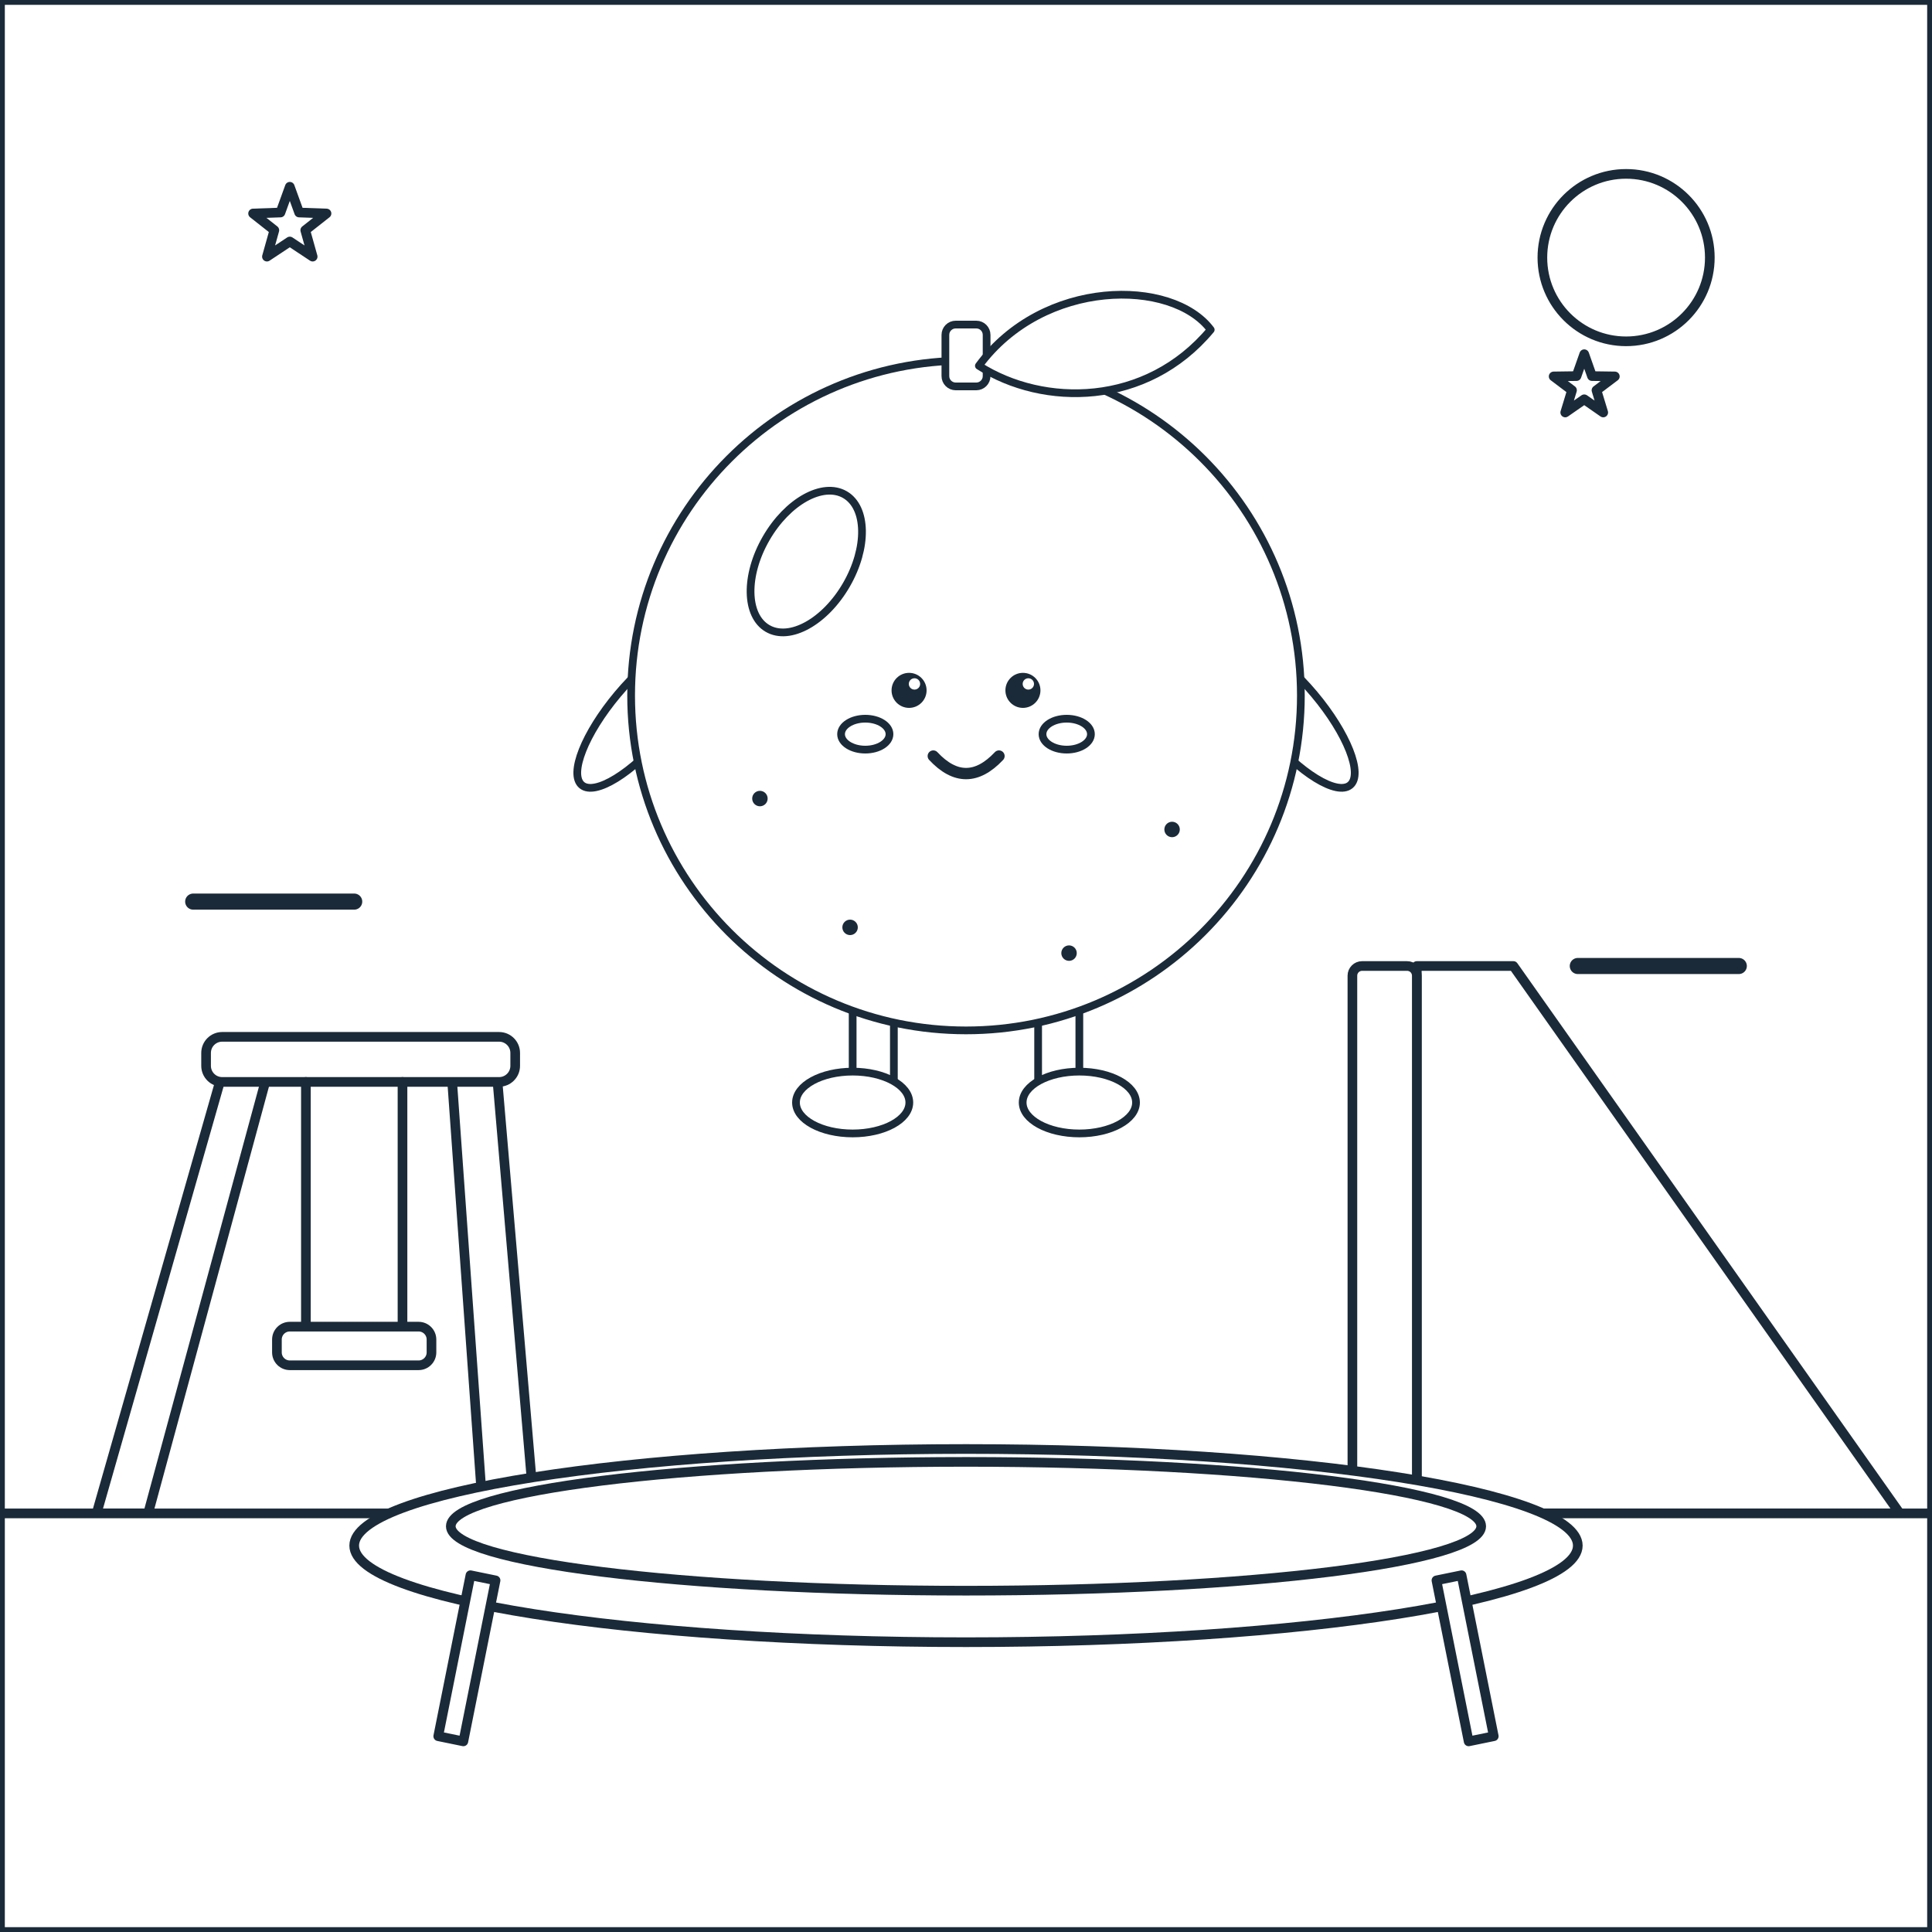
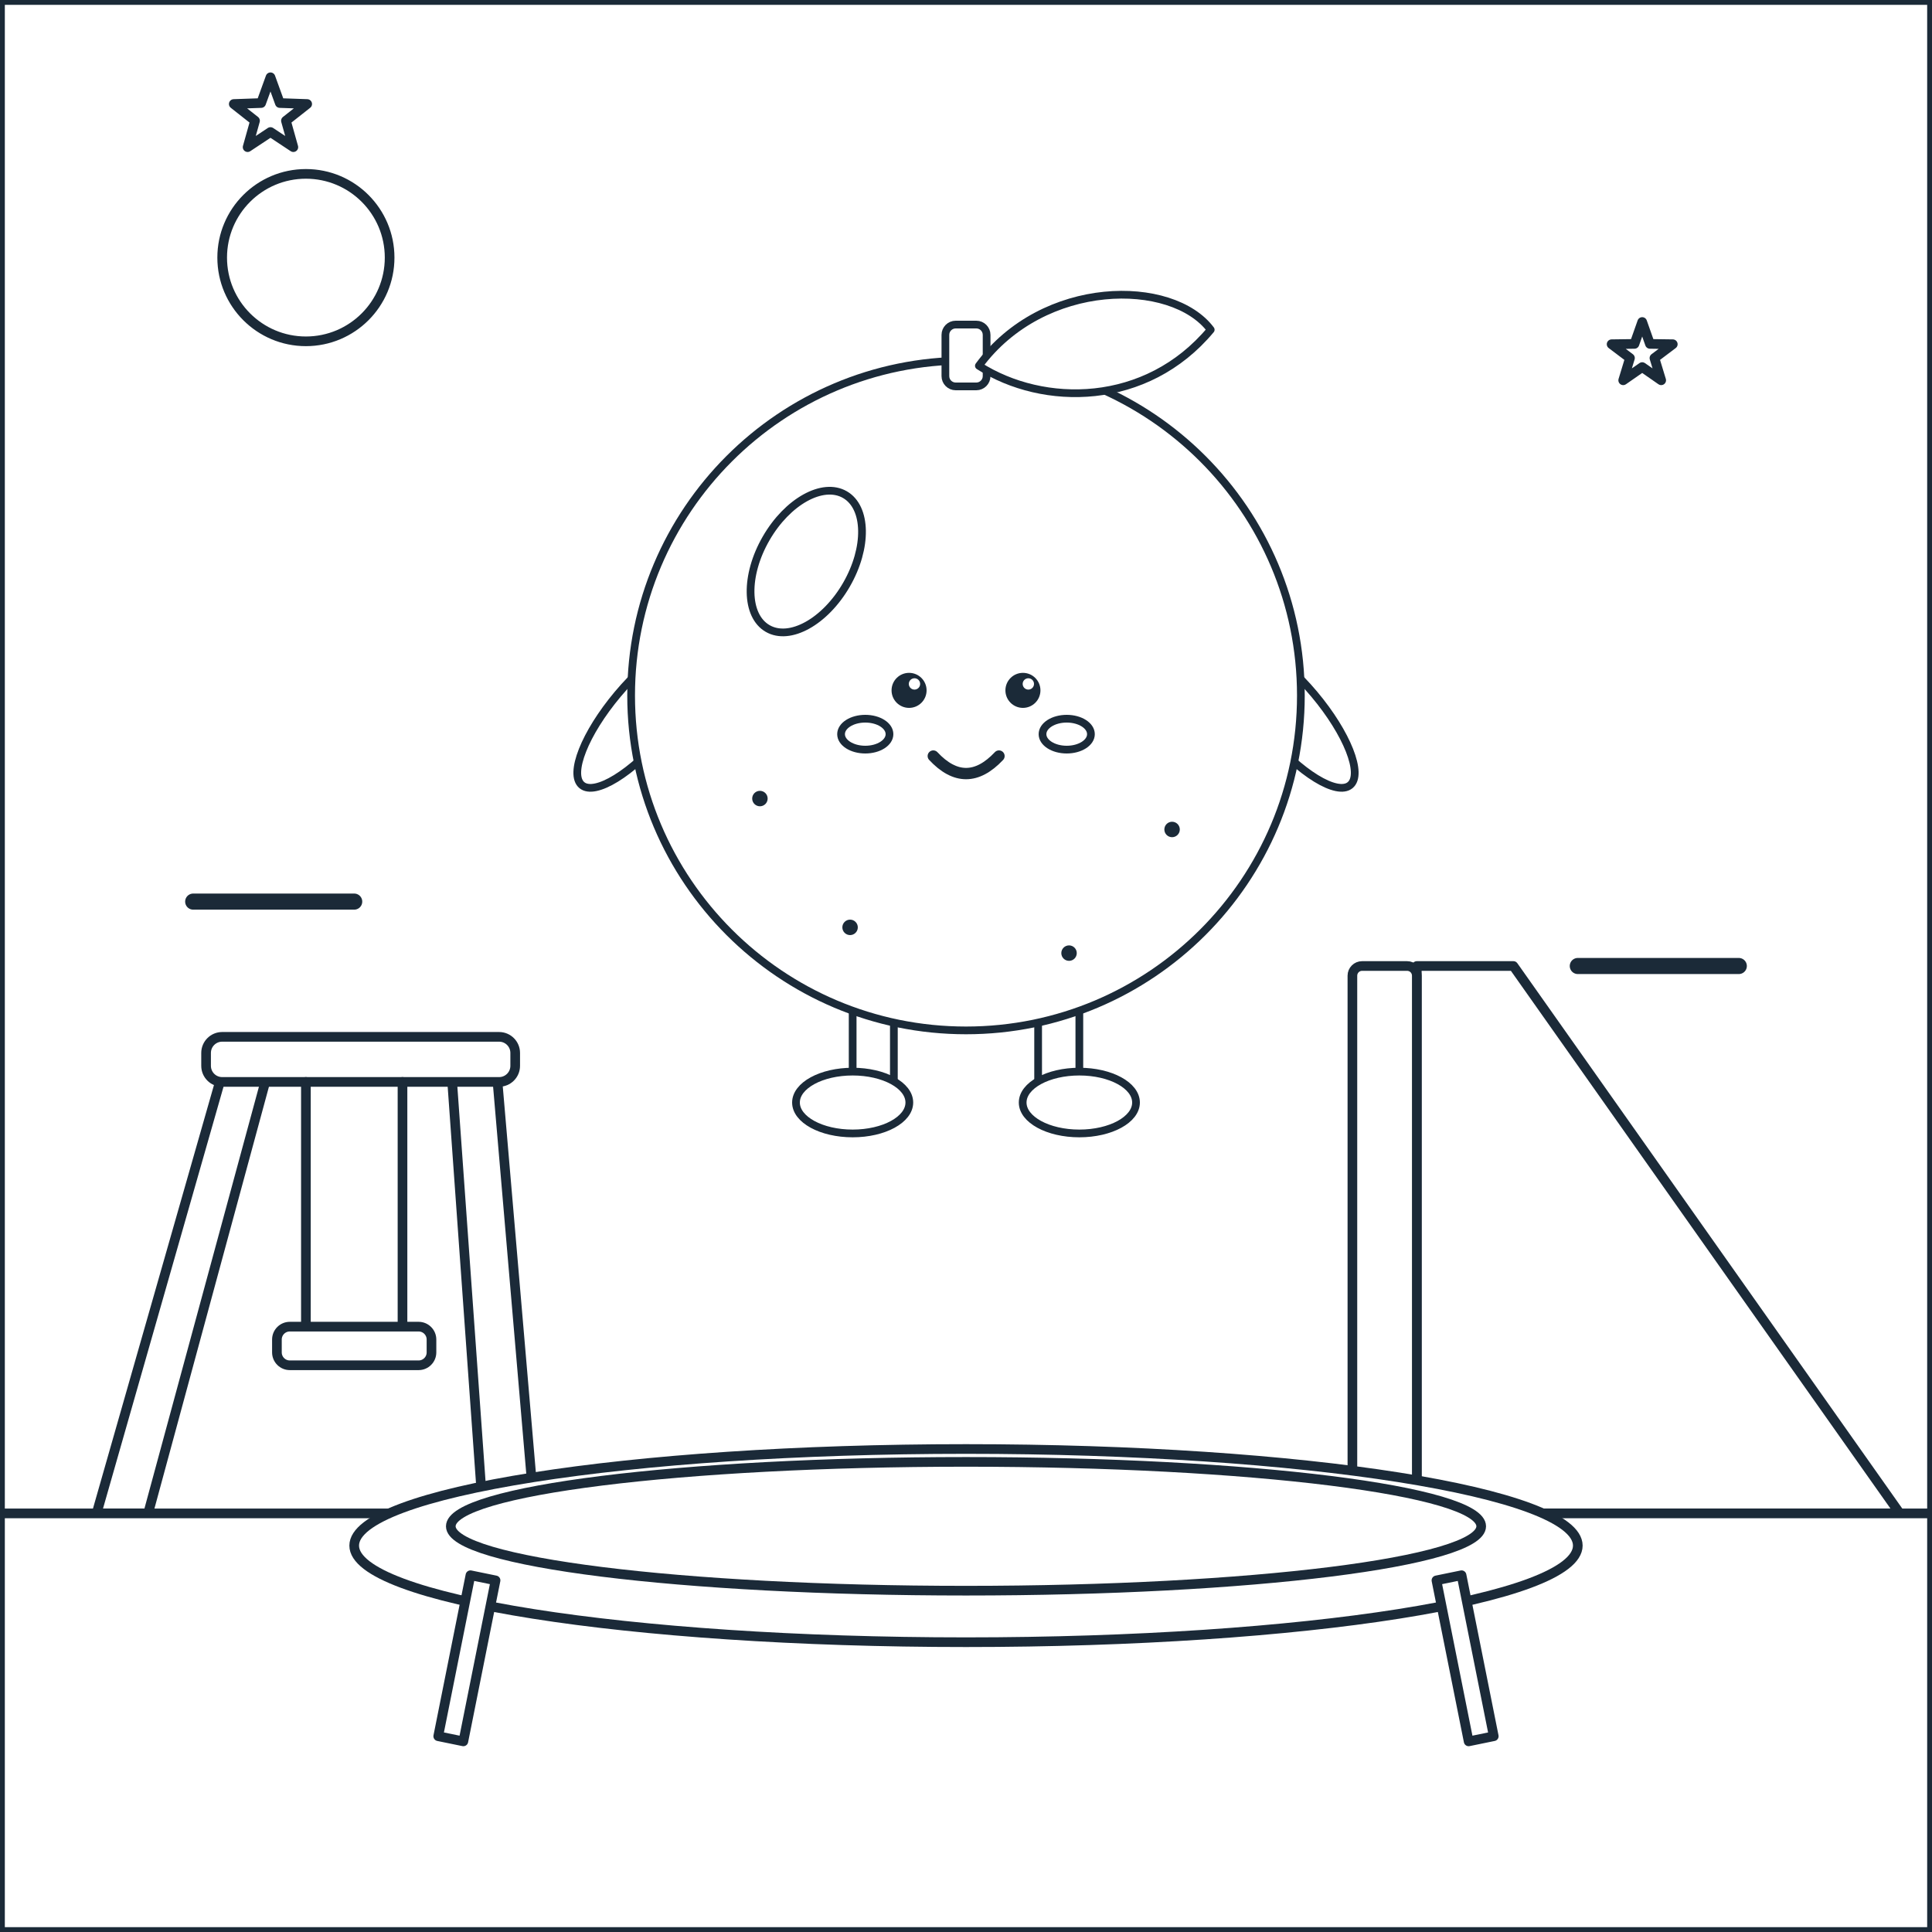
<svg xmlns="http://www.w3.org/2000/svg" viewBox="0 0 600 600" data-picture="cam-the-thao--nhay-bat-lo-xo">
  <g class="scene-back">
    <rect x="0" y="0" width="600" height="600" rx="0" id="r-nen-troi" data-region="nen-troi" class="region" fill="#FFFFFF" stroke="#1B2A38" stroke-width="3" stroke-linejoin="round" />
-     <polygon points="90,58 92.9,66 101.4,66.3 94.8,71.5 97.1,79.7 90,75 82.9,79.7 85.2,71.5 78.6,66.3 87.1,66" id="r-sao-1" data-region="sao-1" class="region" fill="#FFFFFF" stroke="#1B2A38" stroke-width="3" stroke-linejoin="round" />
-     <polygon points="492,110 494.4,116.8 501.5,116.9 495.8,121.2 497.9,128.1 492,124 486.1,128.1 488.2,121.2 482.5,116.9 489.6,116.8" id="r-sao-2" data-region="sao-2" class="region" fill="#FFFFFF" stroke="#1B2A38" stroke-width="3" stroke-linejoin="round" />
-     <ellipse cx="505" cy="80" rx="26" ry="26" id="r-trang-chieu" data-region="trang-chieu" class="region" fill="#FFFFFF" stroke="#1B2A38" stroke-width="3" stroke-linejoin="round" />
+     <polygon points="84,24 86.9,32 95.4,32.3 88.8,37.5 91.1,45.7 84,41 76.9,45.7 79.2,37.5 72.6,32.3 81.1,32" id="r-sao-1" data-region="sao-1" class="region" fill="#FFFFFF" stroke="#1B2A38" stroke-width="3" stroke-linejoin="round" />
+     <polygon points="510,100 512.4,106.8 519.5,106.9 513.8,111.2 515.9,118.1 510,114 504.1,118.1 506.2,111.2 500.5,106.9 507.6,106.8" id="r-sao-2" data-region="sao-2" class="region" fill="#FFFFFF" stroke="#1B2A38" stroke-width="3" stroke-linejoin="round" />
+     <ellipse cx="95" cy="80" rx="26" ry="26" id="r-trang-chieu" data-region="trang-chieu" class="region" fill="#FFFFFF" stroke="#1B2A38" stroke-width="3" stroke-linejoin="round" />
    <polygon points="440,470 440,300 470,300 590,470" id="r-cau-truot" data-region="cau-truot" class="region" fill="#FFFFFF" stroke="#1B2A38" stroke-width="3" stroke-linejoin="round" />
    <rect x="420" y="300" width="20" height="170" rx="3" id="r-thang-cau-truot" data-region="thang-cau-truot" class="region" fill="#FFFFFF" stroke="#1B2A38" stroke-width="3" stroke-linejoin="round" />
    <polygon points="30,470 70,330 84,330 46,470" id="r-khung-xich-du-trai" data-region="khung-xich-du-trai" class="region" fill="#FFFFFF" stroke="#1B2A38" stroke-width="3" stroke-linejoin="round" />
    <polygon points="150,470 140,330 154,330 166,470" id="r-khung-xich-du-phai" data-region="khung-xich-du-phai" class="region" fill="#FFFFFF" stroke="#1B2A38" stroke-width="3" stroke-linejoin="round" />
    <rect x="64" y="322" width="96" height="14" rx="5" id="r-xa-xich-du" data-region="xa-xich-du" class="region" fill="#FFFFFF" stroke="#1B2A38" stroke-width="3" stroke-linejoin="round" />
    <g class="deco" pointer-events="none">
      <path d="M 95 336 L 95 414 M 125 336 L 125 414" fill="none" stroke="#1B2A38" stroke-width="3" stroke-linecap="round" stroke-linejoin="round" />
    </g>
    <rect x="86" y="412" width="48" height="12" rx="4" id="r-ghe-xich-du" data-region="ghe-xich-du" class="region" fill="#FFFFFF" stroke="#1B2A38" stroke-width="3" stroke-linejoin="round" />
    <rect x="0" y="470" width="600" height="130" rx="0" id="r-nen-dat" data-region="nen-dat" class="region" fill="#FFFFFF" stroke="#1B2A38" stroke-width="3" stroke-linejoin="round" />
    <ellipse cx="300" cy="480" rx="190" ry="30" id="r-bat-lo-xo" data-region="bat-lo-xo" class="region" fill="#FFFFFF" stroke="#1B2A38" stroke-width="3" stroke-linejoin="round" />
    <ellipse cx="300" cy="474" rx="160" ry="20" id="r-mat-bat" data-region="mat-bat" class="region" fill="#FFFFFF" stroke="#1B2A38" stroke-width="3" stroke-linejoin="round" />
    <polygon points="146.1,489.2 136.1,539.2 143.9,540.8 153.9,490.8" id="r-chan-bat-1" data-region="chan-bat-1" class="region" fill="#FFFFFF" stroke="#1B2A38" stroke-width="3" stroke-linejoin="round" />
    <polygon points="446.1,490.8 456.1,540.8 463.9,539.2 453.9,489.2" id="r-chan-bat-2" data-region="chan-bat-2" class="region" fill="#FFFFFF" stroke="#1B2A38" stroke-width="3" stroke-linejoin="round" />
  </g>
  <g id="subject" class="subject anim-float" transform="translate(0 -120) translate(300 400) scale(0.8) rotate(0) translate(-300 -400)">
    <ellipse cx="174" cy="327.2" rx="12" ry="36" transform="rotate(40 174 327.2)" id="r-tay-trai" data-region="tay-trai" class="region" fill="#FFFFFF" stroke="#1B2A38" stroke-width="3" stroke-linejoin="round" />
    <ellipse cx="426" cy="327.2" rx="12" ry="36" transform="rotate(-40 426 327.2)" id="r-tay-phai" data-region="tay-phai" class="region" fill="#FFFFFF" stroke="#1B2A38" stroke-width="3" stroke-linejoin="round" />
    <rect x="256" y="430" width="16" height="46" rx="7" id="r-chan-trai" data-region="chan-trai" class="region" fill="#FFFFFF" stroke="#1B2A38" stroke-width="3" stroke-linejoin="round" />
    <rect x="328" y="430" width="16" height="46" rx="7" id="r-chan-phai" data-region="chan-phai" class="region" fill="#FFFFFF" stroke="#1B2A38" stroke-width="3" stroke-linejoin="round" />
    <ellipse cx="256" cy="478" rx="22" ry="12" id="r-giay-trai" data-region="giay-trai" class="region" fill="#FFFFFF" stroke="#1B2A38" stroke-width="3" stroke-linejoin="round" />
    <ellipse cx="344" cy="478" rx="22" ry="12" id="r-giay-phai" data-region="giay-phai" class="region" fill="#FFFFFF" stroke="#1B2A38" stroke-width="3" stroke-linejoin="round" />
    <ellipse cx="300" cy="320" rx="130" ry="130" id="r-qua-cam" data-region="qua-cam" class="region" fill="#FFFFFF" stroke="#1B2A38" stroke-width="3" stroke-linejoin="round" />
    <ellipse cx="238" cy="268" rx="18" ry="30" transform="rotate(30 238 268)" id="r-bong-sang" data-region="bong-sang" class="region" fill="#FFFFFF" stroke="#1B2A38" stroke-width="3" stroke-linejoin="round" />
    <rect x="292" y="176" width="16" height="24" rx="4" id="r-cuong" data-region="cuong" class="region" fill="#FFFFFF" stroke="#1B2A38" stroke-width="3" stroke-linejoin="round" />
    <path d="M 305 192 C 330 158 380 158 395 178 C 370 208 330 208 305 192 Z" id="r-la" data-region="la" class="region" fill="#FFFFFF" stroke="#1B2A38" stroke-width="3" stroke-linejoin="round" />
    <g class="deco" pointer-events="none">
      <circle cx="220" cy="360" r="3" fill="#1B2A38" />
    </g>
    <g class="deco" pointer-events="none">
      <circle cx="380" cy="372" r="3" fill="#1B2A38" />
    </g>
    <g class="deco" pointer-events="none">
      <circle cx="340" cy="420" r="3" fill="#1B2A38" />
    </g>
    <g class="deco" pointer-events="none">
      <circle cx="255" cy="410" r="3" fill="#1B2A38" />
    </g>
    <g class="deco" pointer-events="none">
      <circle cx="277.9" cy="318" r="6.8" fill="#1B2A38" />
    </g>
    <g class="deco" pointer-events="none">
      <circle cx="322.1" cy="318" r="6.8" fill="#1B2A38" />
    </g>
    <g class="deco" pointer-events="none">
      <circle cx="280" cy="315.5" r="2.2" fill="#FFFFFF" />
    </g>
    <g class="deco" pointer-events="none">
      <circle cx="324.2" cy="315.5" r="2.2" fill="#FFFFFF" />
    </g>
    <ellipse cx="260.9" cy="335" rx="9.4" ry="6" id="r-ma-trai" data-region="ma-trai" class="region" fill="#FFFFFF" stroke="#1B2A38" stroke-width="3" stroke-linejoin="round" />
    <ellipse cx="339.1" cy="335" rx="9.4" ry="6" id="r-ma-phai" data-region="ma-phai" class="region" fill="#FFFFFF" stroke="#1B2A38" stroke-width="3" stroke-linejoin="round" />
    <g class="deco" pointer-events="none">
      <path d="M 287.3 343.5 Q 300 357.1 312.8 343.5" fill="none" stroke="#1B2A38" stroke-width="4.4" stroke-linecap="round" stroke-linejoin="round" />
    </g>
  </g>
  <g class="scene-front">
    <g class="deco" pointer-events="none">
      <path d="M 110 280 L 60 280" fill="none" stroke="#1B2A38" stroke-width="5" stroke-linecap="round" stroke-linejoin="round" />
    </g>
    <g class="deco" pointer-events="none">
      <path d="M 490 300 L 540 300" fill="none" stroke="#1B2A38" stroke-width="5" stroke-linecap="round" stroke-linejoin="round" />
    </g>
  </g>
</svg>
